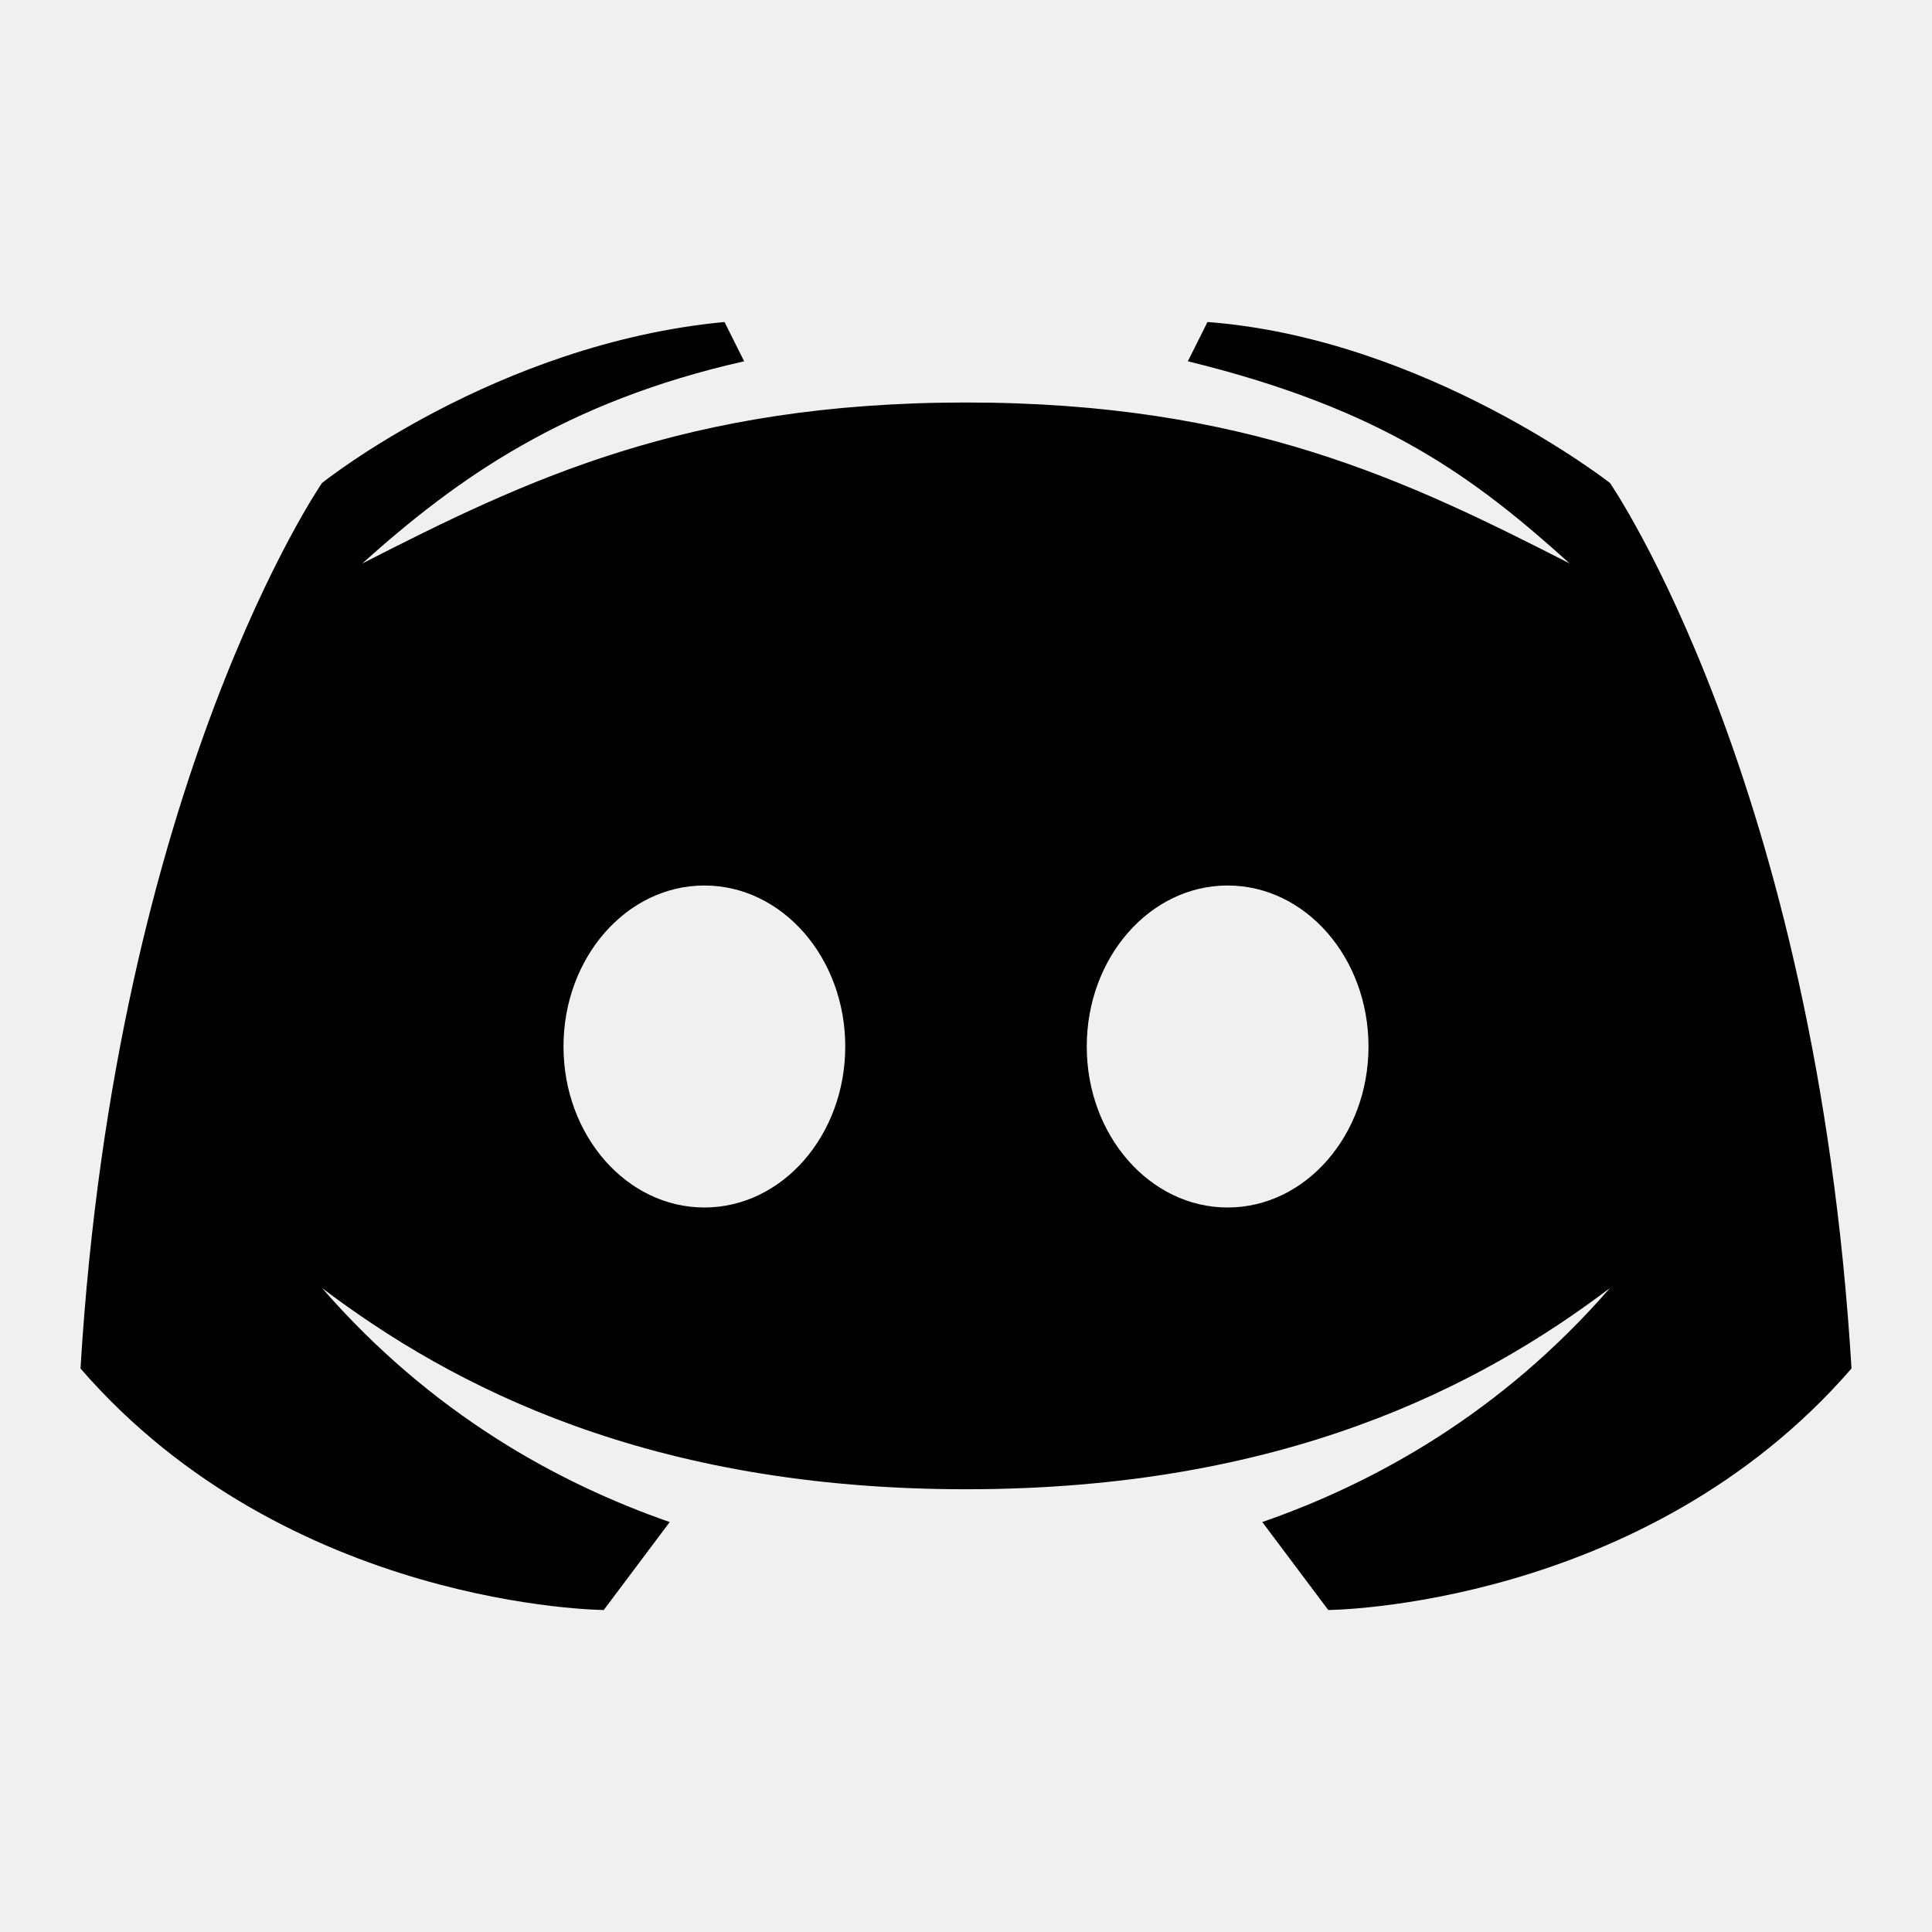
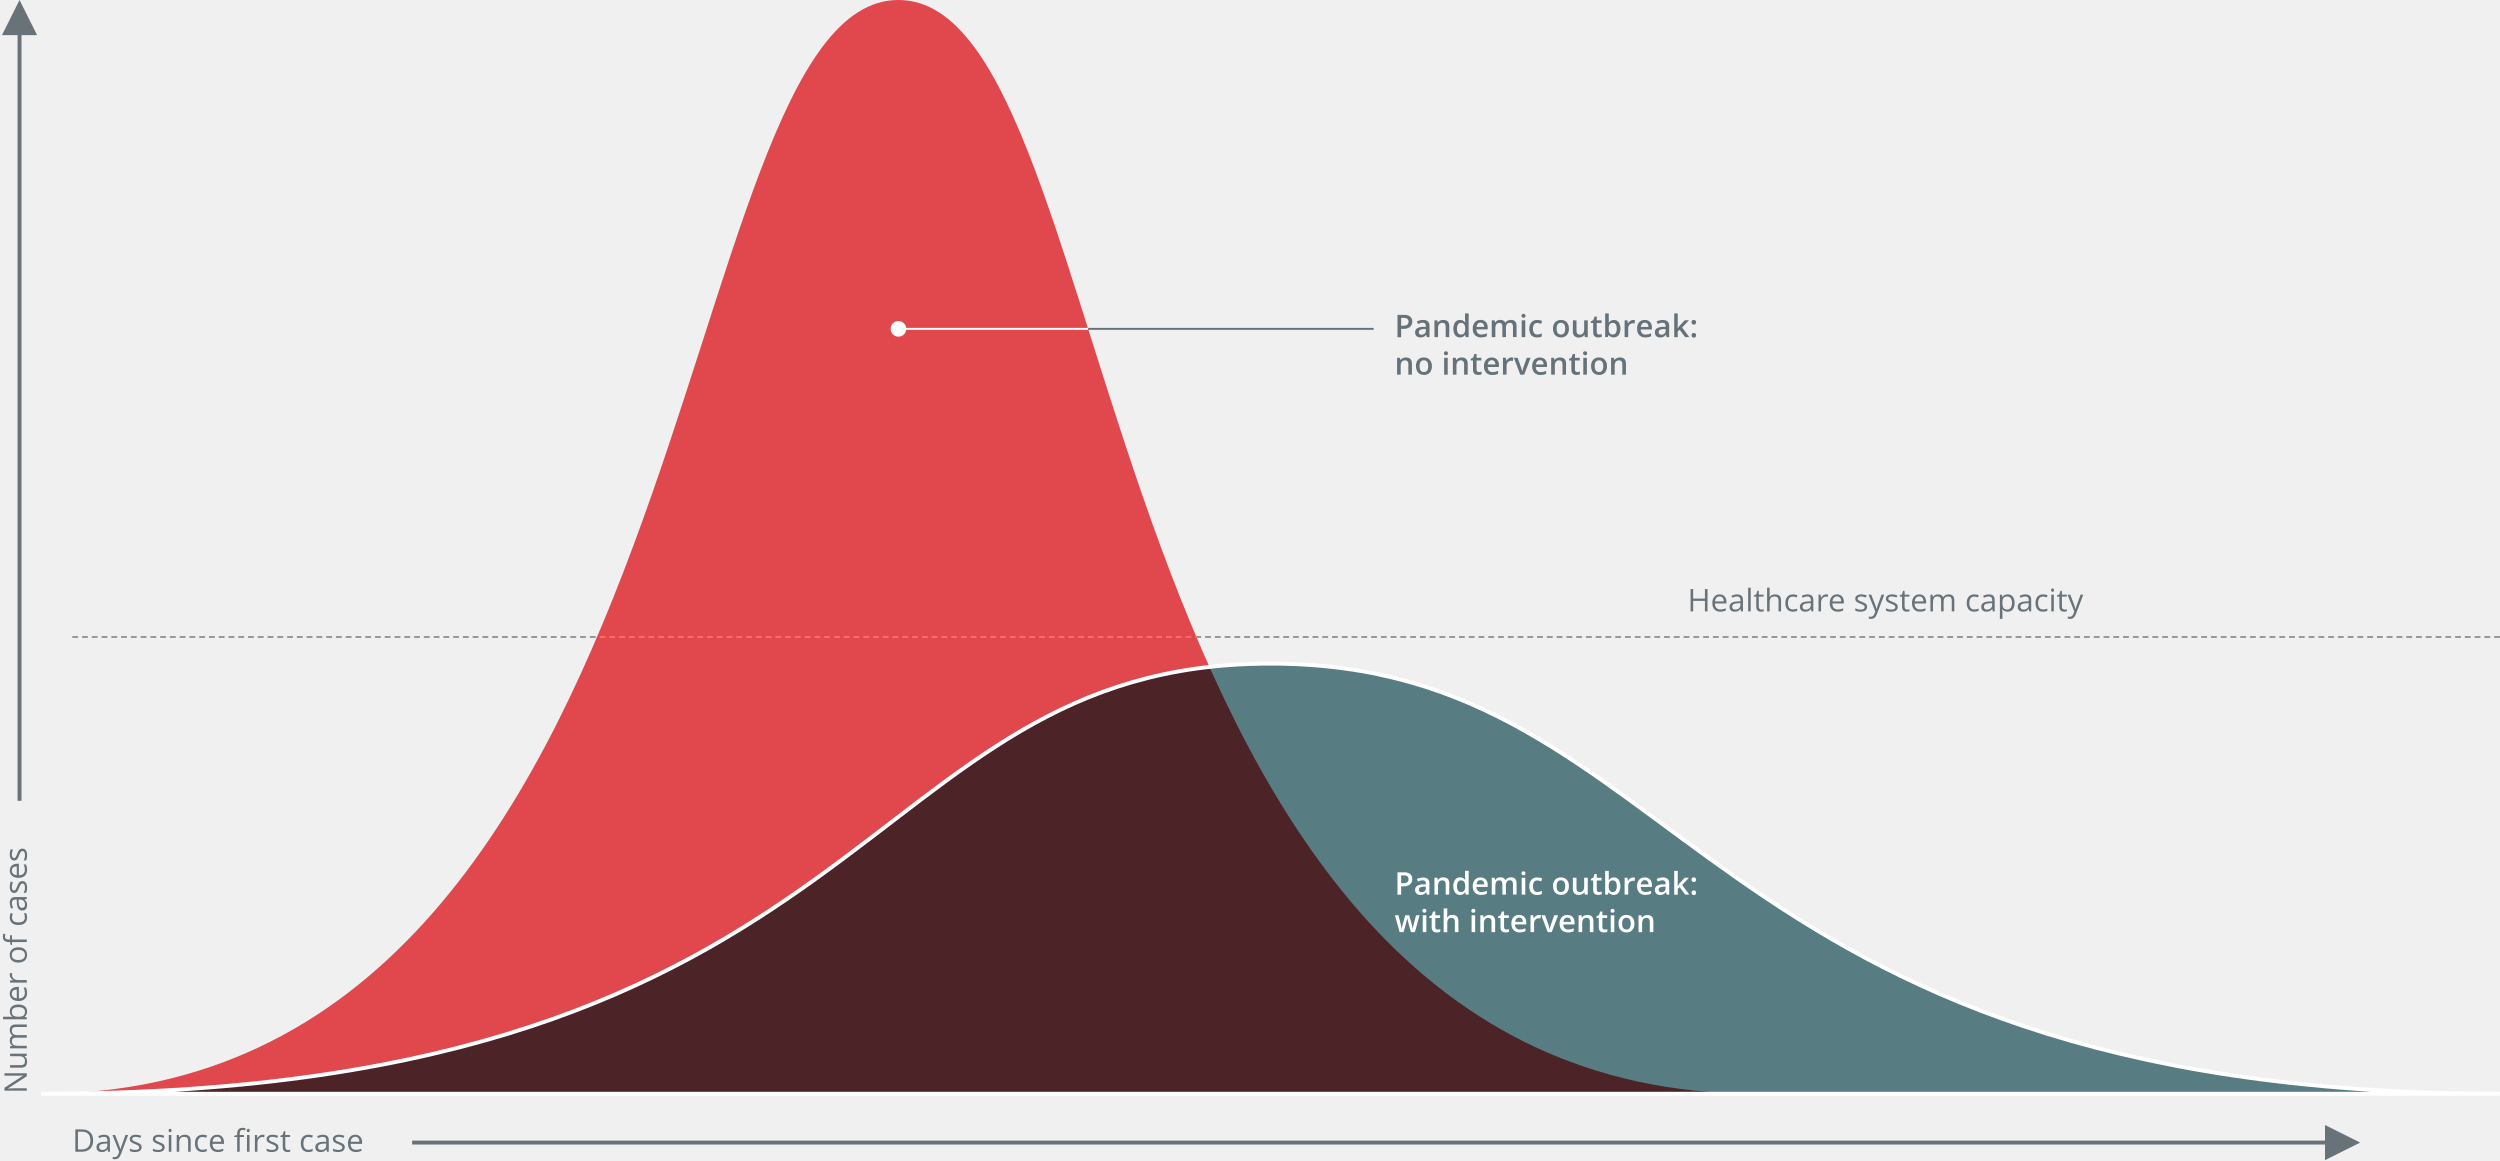
- <svg xmlns="http://www.w3.org/2000/svg" width="300" height="300" class="discord-logo-container" viewBox="0 0 48 48">
+ <svg xmlns="http://www.w3.org/2000/svg" viewBox="0 0 1280 594" role="img" aria-label="Graphic showing a steep curve in number of cases without intervention and a flatter curve with intervention">
  <defs>
-     <g>
-       <path id="discord-logo" d="m40,12c0,0 -4.585,-3.588 -10,-4l-0.488,0.976c4.896,1.198 7.142,2.915 9.488,5.024c-4.045,-2.065 -8.039,-4 -15,-4s-10.955,1.935 -15,4c2.346,-2.109 5.018,-4.015 9.488,-5.024l-0.488,-0.976c-5.681,0.537 -10,4 -10,4s-5.121,7.425 -6,22c5.162,5.953 13,6 13,6l1.639,-2.185c-2.782,-0.967 -5.924,-2.694 -8.639,-5.815c3.238,2.45 8.125,5 16,5s12.762,-2.55 16,-5c-2.715,3.121 -5.857,4.848 -8.639,5.815l1.639,2.185c0,0 7.838,-0.047 13,-6c-0.879,-14.575 -6,-22 -6,-22zm-22.5,18c-1.933,0 -3.5,-1.791 -3.5,-4c0,-2.209 1.567,-4 3.5,-4s3.5,1.791 3.5,4c0,2.209 -1.567,4 -3.5,4zm13,0c-1.933,0 -3.5,-1.791 -3.5,-4c0,-2.209 1.567,-4 3.5,-4s3.5,1.791 3.5,4c0,2.209 -1.567,4 -3.5,4z" />
+     <style>
+       .cls-1,.cls-7{isolation:isolate}.cls-7{font-size:16px;font-family:OpenSans-Regular,Open Sans}.cls-8{fill:#677279}.cls-7{fill:#677279}.cls-9{fill:#fff;stroke:none;}.cls-10{fill:#667279;stroke:none;}
+     </style>
+   </defs>
+   <g class="cls-1">
+     <g id="Layer_1" data-name="Layer 1">
+       <g id="capacity">
+         <path id="over" d="M460 0c118.88 0 93 560 439 560H21C362.67 560 341.12 0 460 0z" fill-rule="evenodd" fill="#e0484d" />
+       </g>
+       <g id="capacity-2" data-name="capacity">
+         <path id="under" d="M650.08 339.77C863.66 339.77 865.06 560 1280 560H21c432.28 0 415.5-220.23 629.08-220.23z" style="mix-blend-mode:multiply" fill="#577d82" fill-rule="evenodd" />
+         <path id="stroke" d="M650.5 339.77C864.08 339.77 865.06 560 1280 560H21c432.28 0 415.92-220.23 629.5-220.23z" stroke-width="2" stroke-miterlimit="10" stroke="#fff" fill="none" />
+       </g>
+       <g id="threshold">
+         <text id="label" transform="translate(864 313.03)" class="cls-7" style="isolation:isolate" fill="#677279" font-size="16" font-family="OpenSans-Regular,Open Sans">
+           Healthcare system capacity
+         </text>
+         <path id="threshold-line" style="mix-blend-mode:luminosity" stroke="#979797" stroke-dasharray="3 2" fill="none" d="M37 326.13h1243" />
+       </g>
+       <text id="label-2" data-name="label" class="cls-7" transform="matrix(0 -1 1 0 13.71 560)">
+         Number of cases
+       </text>
+       <path id="arrow-up" class="cls-8" d="M1208.4 585l-18 9v-8H211v-2h979.4v-8z" fill="#677279" />
+       <path id="arrow-up-2" data-name="arrow-up" class="cls-8" d="M10 0l9 18h-8v392H9V18H1z" fill="#677279" />
+       <text id="label-3" data-name="label" class="cls-7" transform="translate(37 589.69)">
+         Days since first case
+       </text>
+       <g class="cls-1">
+         <path class="cls-9" d="M723.07 450.08a3.32 3.32 0 01-1.17 2.74 5.15 5.15 0 01-3.34 1h-1.18v4.27h-1.87v-11.46h3.29a5 5 0 013.2.87 3.14 3.14 0 011.07 2.58zm-5.69 2.13h1a3.58 3.58 0 002.11-.5 1.86 1.86 0 00.67-1.57 1.8 1.8 0 00-.6-1.47 3 3 0 00-1.88-.48h-1.29zM730.56 458.05l-.36-1.2h-.07a3.53 3.53 0 01-1.25 1.07 4 4 0 01-1.63.29 2.75 2.75 0 01-2-.69 2.61 2.61 0 01-.71-1.95 2.27 2.27 0 011-2 5.72 5.72 0 013-.75h1.49v-.46a1.72 1.72 0 00-.38-1.24 1.56 1.56 0 00-1.2-.41 4.11 4.11 0 00-1.27.19 11.11 11.11 0 00-1.18.46l-.59-1.31a6.7 6.7 0 011.54-.56 7.55 7.55 0 011.58-.19 3.74 3.74 0 012.47.7 2.85 2.85 0 01.84 2.26v5.82zm-2.73-1.25a2.26 2.26 0 001.6-.56 2 2 0 00.61-1.57v-.75l-1.11.05a3.92 3.92 0 00-1.89.43 1.34 1.34 0 00-.59 1.19 1.15 1.15 0 00.35.89 1.48 1.48 0 001.03.32zM742 458.05h-1.8v-5.31a2.33 2.33 0 00-.41-1.5 1.57 1.57 0 00-1.27-.49 2 2 0 00-1.71.69 3.79 3.79 0 00-.54 2.3v4.31h-1.83v-8.64h1.44l.25 1.13h.1a2.53 2.53 0 011.11-1 3.63 3.63 0 011.59-.34q3.11 0 3.11 3.17zM747.51 458.21A3 3 0 01745 457a5.28 5.28 0 01-.9-3.29 5.2 5.2 0 01.92-3.3 3 3 0 012.54-1.19 3 3 0 012.59 1.26h.1a11 11 0 01-.14-1.47v-3.15h1.85v12.16h-1.46l-.32-1.13h-.09a2.93 2.93 0 01-2.58 1.32zm.49-1.49a2 2 0 001.65-.64 3.35 3.35 0 00.53-2.06v-.26a3.9 3.9 0 00-.53-2.32 2 2 0 00-1.67-.69 1.68 1.68 0 00-1.49.79 4 4 0 00-.52 2.24 3.94 3.94 0 00.51 2.19 1.71 1.71 0 001.52.75zM758.34 458.21a4.21 4.21 0 01-3.16-1.18 4.48 4.48 0 01-1.13-3.24 4.92 4.92 0 011.05-3.33 3.66 3.66 0 012.9-1.21 3.56 3.56 0 012.7 1 4 4 0 011 2.86v1h-5.76a2.81 2.81 0 00.68 1.94 2.35 2.35 0 001.8.67 7.15 7.15 0 001.43-.14 8.2 8.2 0 001.42-.48v1.49a6 6 0 01-1.36.45 8.25 8.25 0 01-1.57.17zm-.34-7.57a1.84 1.84 0 00-1.4.56 2.67 2.67 0 00-.63 1.61h3.92a2.41 2.41 0 00-.51-1.62 1.81 1.81 0 00-1.38-.55zM771.06 458.05h-1.84v-5.33a2.42 2.42 0 00-.38-1.48 1.4 1.4 0 00-1.17-.49 1.79 1.79 0 00-1.56.69 4.07 4.07 0 00-.49 2.3v4.31h-1.84v-8.64h1.44l.26 1.13h.09a2.4 2.4 0 011-1 3.32 3.32 0 011.51-.34 2.63 2.63 0 012.64 1.36h.12a2.67 2.67 0 011.08-1 3.42 3.42 0 011.59-.36 2.9 2.9 0 012.26.78 3.48 3.48 0 01.71 2.39V458h-1.84v-5.33a2.42 2.42 0 00-.38-1.48 1.41 1.41 0 00-1.18-.49 1.8 1.8 0 00-1.56.67 3.46 3.46 0 00-.5 2.05zM779 447.12a.93.93 0 011-1 1 1 0 01.75.26 1 1 0 01.27.76.93.93 0 01-1 1 1 1 0 01-.77-.27 1 1 0 01-.25-.75zm1.94 10.93h-1.83v-8.64h1.83zM787 458.21a3.81 3.81 0 01-3-1.15 4.77 4.77 0 01-1-3.28 4.84 4.84 0 011.07-3.36 4 4 0 013.08-1.17 5.76 5.76 0 012.46.51l-.55 1.48a5.45 5.45 0 00-1.92-.46c-1.5 0-2.25 1-2.25 3a3.55 3.55 0 00.56 2.18 1.93 1.93 0 001.64.73 4.65 4.65 0 002.32-.61v1.61a3.64 3.64 0 01-1 .41 6.53 6.53 0 01-1.41.11zM803.28 453.71a4.75 4.75 0 01-1.08 3.29 3.92 3.92 0 01-3 1.19 4.18 4.18 0 01-2.14-.55 3.63 3.63 0 01-1.43-1.57 5.41 5.41 0 01-.5-2.38 4.68 4.68 0 011.08-3.28 3.93 3.93 0 013-1.18 3.79 3.79 0 013 1.21 4.65 4.65 0 011.07 3.27zm-6.29 0c0 2 .74 3 2.21 3s2.19-1 2.19-3-.73-3-2.2-3a1.9 1.9 0 00-1.68.77 3.94 3.94 0 00-.51 2.23zM811.48 458.05l-.25-1.13h-.1a2.58 2.58 0 01-1.09.94 3.63 3.63 0 01-1.61.35 3.15 3.15 0 01-2.34-.79 3.21 3.21 0 01-.78-2.36v-5.65h1.85v5.33a2.29 2.29 0 00.41 1.48 1.53 1.53 0 001.27.5 2 2 0 001.7-.69 3.75 3.75 0 00.55-2.32v-4.3h1.84v8.64zM818.77 456.72a4.51 4.51 0 001.34-.21v1.38a3.6 3.6 0 01-.79.23 6.39 6.39 0 01-1 .09c-1.74 0-2.61-.92-2.61-2.75v-4.66h-1.18v-.8l1.26-.68.63-1.82h1.13v1.92H820v1.39h-2.46v4.62a1.29 1.29 0 00.33 1 1.21 1.21 0 00.9.29zM826.25 449.25a3 3 0 012.52 1.17 6.47 6.47 0 010 6.6 3.33 3.33 0 01-5.09 0h-.12l-.34 1h-1.37v-12.13h1.83v4.69h.08a2.91 2.91 0 012.49-1.33zm-.48 1.5a1.86 1.86 0 00-1.59.65 3.79 3.79 0 00-.51 2.19v.12a4.09 4.09 0 00.5 2.29 1.86 1.86 0 001.63.71 1.66 1.66 0 001.49-.78 4.14 4.14 0 00.5-2.23c0-1.97-.67-2.95-2.02-2.95zM836.19 449.25a4.51 4.51 0 01.91.08l-.18 1.71a3.59 3.59 0 00-.81-.09 2.37 2.37 0 00-1.79.72 2.61 2.61 0 00-.68 1.86v4.52h-1.84v-8.64h1.44l.24 1.52h.1a3.38 3.38 0 011.12-1.22 2.62 2.62 0 011.49-.46zM842.48 458.21a4.21 4.21 0 01-3.16-1.18 4.48 4.48 0 01-1.13-3.24 4.92 4.92 0 011-3.33 3.68 3.68 0 012.9-1.21 3.56 3.56 0 012.7 1 4 4 0 011 2.86v1h-5.76a2.81 2.81 0 00.68 1.94 2.35 2.35 0 001.8.67 7.15 7.15 0 001.43-.14 8.2 8.2 0 001.42-.48v1.49a6 6 0 01-1.36.45 8.18 8.18 0 01-1.52.17zm-.34-7.57a1.84 1.84 0 00-1.4.56 2.67 2.67 0 00-.63 1.61H844a2.41 2.41 0 00-.51-1.62 1.81 1.81 0 00-1.35-.55zM853.33 458.05l-.37-1.2h-.06a3.64 3.64 0 01-1.26 1.07 4 4 0 01-1.62.29 2.74 2.74 0 01-2-.69 2.57 2.57 0 01-.72-1.95 2.27 2.27 0 011-2 5.76 5.76 0 013-.75h1.49v-.46a1.72 1.72 0 00-.39-1.24 1.53 1.53 0 00-1.2-.41 4.16 4.16 0 00-1.27.19 10.17 10.17 0 00-1.17.46l-.56-1.36a6.61 6.61 0 011.53-.56 7.63 7.63 0 011.58-.19 3.74 3.74 0 012.49.72 2.81 2.81 0 01.84 2.26v5.82zm-2.74-1.25a2.29 2.29 0 001.61-.56 2 2 0 00.6-1.57v-.75l-1.1.05a3.86 3.86 0 00-1.89.43 1.34 1.34 0 00-.59 1.19 1.15 1.15 0 00.34.89 1.49 1.49 0 001.03.32zM859 453.49l1-1.3 2.6-2.78h2.12l-3.47 3.71 3.69 4.93h-2.14l-2.8-3.79-1 .83v3h-1.8v-12.2h1.8v5.93l-.09 1.67zM866.08 450.4a1 1 0 011.15-1.18 1.18 1.18 0 01.88.31 1.45 1.45 0 010 1.75 1.11 1.11 0 01-.87.32 1.07 1.07 0 01-.85-.32 1.22 1.22 0 01-.31-.88zm0 6.67a1.18 1.18 0 01.3-.87 1.1 1.1 0 01.85-.31 1.15 1.15 0 01.87.32 1.2 1.2 0 01.3.86 1.24 1.24 0 01-.3.88 1.12 1.12 0 01-.87.33 1.1 1.1 0 01-.85-.32 1.26 1.26 0 01-.3-.89zM722.4 477.25l-1.12-4c-.13-.43-.38-1.42-.73-3h-.07c-.31 1.41-.55 2.4-.72 3l-1.15 4h-2l-2.42-8.64H716l1.1 4.26c.25 1.05.43 1.95.53 2.7h.05c0-.38.13-.82.24-1.31s.2-.86.28-1.1l1.31-4.55h2l1.28 4.55c.08.25.17.64.29 1.17a8.41 8.41 0 01.21 1.22h.06a23.67 23.67 0 01.55-2.68l1.11-4.26h1.85l-2.44 8.64zM728.27 466.32a1 1 0 01.27-.76 1 1 0 01.77-.26.93.93 0 011 1 1 1 0 01-.27.74 1 1 0 01-.76.27 1 1 0 01-.77-.27 1 1 0 01-.24-.72zm2 10.93h-1.84v-8.64h1.84zM736.06 475.92a4.52 4.52 0 001.35-.21v1.38a3.77 3.77 0 01-.79.23 5.39 5.39 0 01-1 .09c-1.73 0-2.6-.92-2.6-2.75V470h-1.18v-.81l1.26-.68.63-1.82h1.13v1.92h2.46V470h-2.46v4.62a1.29 1.29 0 00.33 1 1.17 1.17 0 00.87.3zM746.73 477.25h-1.84v-5.31a2.34 2.34 0 00-.4-1.5 1.59 1.59 0 00-1.28-.49 2 2 0 00-1.7.69A3.84 3.84 0 00741 473v4.29h-1.84v-12.2H741v3.09a14.92 14.92 0 01-.09 1.58h.09a2.57 2.57 0 011-1 3.31 3.31 0 011.55-.35c2.1 0 3.14 1.06 3.14 3.17zM753.34 466.32a.93.93 0 011-1 1 1 0 01.75.26 1 1 0 01.27.76.93.93 0 01-1 1 1 1 0 01-.77-.27 1 1 0 01-.25-.75zm1.94 10.93h-1.83v-8.64h1.83zM765.51 477.25h-1.85v-5.31a2.34 2.34 0 00-.4-1.5A1.58 1.58 0 00762 470a2 2 0 00-1.7.69 3.79 3.79 0 00-.54 2.3v4.31h-1.83v-8.64h1.43l.26 1.13h.1a2.56 2.56 0 011.1-.95 3.67 3.67 0 011.6-.34q3.11 0 3.11 3.17zM771.28 475.92a4.41 4.41 0 001.34-.21v1.38a3.49 3.49 0 01-.78.23 5.39 5.39 0 01-1 .09c-1.74 0-2.61-.92-2.61-2.75V470h-1.18v-.81l1.27-.68.63-1.82h1.13v1.92h2.46V470h-2.46v4.62a1.29 1.29 0 00.33 1 1.17 1.17 0 00.87.3zM778.12 477.41a4.2 4.2 0 01-3.15-1.18 4.44 4.44 0 01-1.13-3.24 4.92 4.92 0 011-3.33 3.66 3.66 0 012.9-1.21 3.56 3.56 0 012.7 1 4 4 0 011 2.86v1h-5.75a2.81 2.81 0 00.68 1.94 2.34 2.34 0 001.8.67 7.15 7.15 0 001.43-.14 7.84 7.84 0 001.41-.48v1.49a5.79 5.79 0 01-1.35.45 8.29 8.29 0 01-1.54.17zm-.33-7.57a1.84 1.84 0 00-1.4.56 2.67 2.67 0 00-.63 1.61h3.92a2.37 2.37 0 00-.52-1.62 1.78 1.78 0 00-1.37-.55zM788 468.45a4.62 4.62 0 01.92.08l-.18 1.71a3.59 3.59 0 00-.81-.09 2.36 2.36 0 00-1.79.72 2.57 2.57 0 00-.68 1.86v4.52h-1.84v-8.64H785l.24 1.52h.09a3.47 3.47 0 011.12-1.22 2.64 2.64 0 011.55-.46zM792.44 477.25l-3.28-8.64h1.93l1.76 5a10.11 10.11 0 01.55 2.05h.06a13.85 13.85 0 01.55-2.05l1.76-5h2l-3.3 8.64zM802.8 477.41a4.2 4.2 0 01-3.15-1.18 4.44 4.44 0 01-1.13-3.24 4.92 4.92 0 011.05-3.33 3.66 3.66 0 012.9-1.21 3.56 3.56 0 012.7 1 4 4 0 011 2.86v1h-5.75a2.81 2.81 0 00.68 1.94 2.34 2.34 0 001.8.67 7.15 7.15 0 001.43-.14 7.84 7.84 0 001.41-.48v1.49a5.79 5.79 0 01-1.35.45 8.29 8.29 0 01-1.59.17zm-.33-7.57a1.84 1.84 0 00-1.4.56 2.55 2.55 0 00-.63 1.61h3.92a2.37 2.37 0 00-.52-1.62 1.78 1.78 0 00-1.37-.55zM815.85 477.25H814v-5.31a2.4 2.4 0 00-.4-1.5 1.59 1.59 0 00-1.28-.49 2 2 0 00-1.71.69 3.87 3.87 0 00-.53 2.3v4.31h-1.84v-8.64h1.44l.26 1.13h.06a2.53 2.53 0 011.11-.95 3.63 3.63 0 011.59-.34c2.08 0 3.11 1.06 3.11 3.17zM821.62 475.92a4.52 4.52 0 001.35-.21v1.38a3.6 3.6 0 01-.79.23 5.36 5.36 0 01-1 .09c-1.74 0-2.61-.92-2.61-2.75V470h-1.17v-.81l1.26-.68.63-1.82h1.13v1.92h2.46V470h-2.46v4.62a1.29 1.29 0 00.33 1 1.2 1.2 0 00.87.3zM824.59 466.32a1 1 0 112.06 0 1 1 0 01-.27.74 1.2 1.2 0 01-1.52 0 1 1 0 01-.27-.74zm1.94 10.93h-1.83v-8.64h1.83zM836.82 472.91a4.7 4.7 0 01-1.09 3.31 3.89 3.89 0 01-3 1.19 4.18 4.18 0 01-2.14-.55 3.63 3.63 0 01-1.43-1.57 5.41 5.41 0 01-.5-2.38 4.68 4.68 0 011.08-3.28 3.93 3.93 0 013-1.18 3.79 3.79 0 013 1.21 4.65 4.65 0 011.08 3.25zm-6.29 0c0 2 .74 3 2.21 3s2.19-1 2.19-3-.73-3-2.2-3a1.9 1.9 0 00-1.68.77 3.85 3.85 0 00-.52 2.23zM846.53 477.25h-1.84v-5.31a2.4 2.4 0 00-.4-1.5A1.59 1.59 0 00843 470a2 2 0 00-1.71.69 3.87 3.87 0 00-.53 2.3v4.31h-1.84v-8.64h1.44l.25 1.13h.1a2.53 2.53 0 011.11-.95 3.63 3.63 0 011.59-.34c2.08 0 3.11 1.06 3.11 3.17z" />
+       </g>
+       <g class="cls-1">
+         <path class="cls-10" d="M723.07 164.65a3.32 3.32 0 01-1.17 2.74 5.15 5.15 0 01-3.34 1h-1.18v4.28h-1.87V161.2h3.29a5 5 0 013.2.87 3.14 3.14 0 011.07 2.58zm-5.69 2.12h1a3.51 3.51 0 002.11-.5 1.83 1.83 0 00.67-1.56 1.78 1.78 0 00-.6-1.47 3 3 0 00-1.88-.48h-1.29zM730.56 172.62l-.36-1.21h-.07a3.47 3.47 0 01-1.25 1.08 4 4 0 01-1.63.28 2.79 2.79 0 01-2-.68 2.61 2.61 0 01-.71-2 2.3 2.3 0 011-2 5.83 5.83 0 013-.74h1.49v-.46a1.72 1.72 0 00-.38-1.24 1.56 1.56 0 00-1.2-.41 4.11 4.11 0 00-1.27.19 11.11 11.11 0 00-1.18.46l-.59-1.31A6.7 6.7 0 01727 164a6.94 6.94 0 011.58-.19 3.74 3.74 0 012.49.72 2.85 2.85 0 01.84 2.26v5.82zm-2.73-1.25a2.26 2.26 0 001.6-.56 2 2 0 00.61-1.57v-.75h-1.11a3.81 3.81 0 00-1.93.51 1.33 1.33 0 00-.59 1.19 1.15 1.15 0 00.35.89 1.48 1.48 0 001.07.29zM742 172.62h-1.8v-5.32a2.32 2.32 0 00-.41-1.49 1.54 1.54 0 00-1.27-.49 2 2 0 00-1.71.69 3.77 3.77 0 00-.54 2.3v4.31h-1.83V164h1.44l.25 1.13h.1a2.53 2.53 0 011.11-1 3.63 3.63 0 011.59-.34c2.07 0 3.11 1.06 3.11 3.16zM747.51 172.77a3 3 0 01-2.51-1.17 6.44 6.44 0 010-6.6 3 3 0 012.54-1.18 3 3 0 012.59 1.26h.1a11 11 0 01-.14-1.47v-3.15h1.85v12.16h-1.44l-.32-1.14h-.09a2.93 2.93 0 01-2.58 1.29zm.49-1.48a2 2 0 001.65-.64 3.35 3.35 0 00.53-2.06v-.26a3.9 3.9 0 00-.53-2.32 2 2 0 00-1.67-.69 1.68 1.68 0 00-1.49.79 4 4 0 00-.52 2.23 4 4 0 00.51 2.2 1.71 1.71 0 001.52.75zM758.34 172.77a4.2 4.2 0 01-3.16-1.17 4.52 4.52 0 01-1.13-3.24 4.92 4.92 0 011.05-3.36 3.63 3.63 0 012.9-1.21 3.56 3.56 0 012.7 1 4 4 0 011 2.86v1h-5.76a2.76 2.76 0 00.68 1.93 2.32 2.32 0 001.8.68 7.15 7.15 0 001.43-.14 8.2 8.2 0 001.42-.48v1.49a6 6 0 01-1.36.45 8.3 8.3 0 01-1.57.19zm-.34-7.56a1.84 1.84 0 00-1.4.56 2.67 2.67 0 00-.63 1.61h3.92a2.41 2.41 0 00-.51-1.62 1.78 1.78 0 00-1.38-.55zM771.06 172.62h-1.84v-5.33a2.4 2.4 0 00-.38-1.48 1.37 1.37 0 00-1.17-.49 1.79 1.79 0 00-1.56.69 4.07 4.07 0 00-.49 2.3v4.31h-1.84V164h1.44l.26 1.13h.09a2.4 2.4 0 011-1 3.32 3.32 0 011.51-.34 2.62 2.62 0 012.64 1.36h.12a2.67 2.67 0 011.08-1 3.42 3.42 0 011.59-.36 2.9 2.9 0 012.26.78 3.47 3.47 0 01.71 2.38v5.64h-1.84v-5.33a2.4 2.4 0 00-.38-1.48 1.38 1.38 0 00-1.18-.49 1.8 1.8 0 00-1.56.67 3.44 3.44 0 00-.5 2zM779 161.69a1 1 0 112.06 0 .93.93 0 01-1 1 1 1 0 01-.77-.27 1 1 0 01-.29-.73zm1.94 10.93h-1.83V164h1.83zM787 172.77a3.8 3.8 0 01-3-1.14 5.8 5.8 0 01.05-6.64 4 4 0 013.08-1.17 5.76 5.76 0 012.46.51l-.55 1.47a5.63 5.63 0 00-1.92-.45c-1.5 0-2.25 1-2.25 3a3.55 3.55 0 00.56 2.18 1.93 1.93 0 001.64.73 4.65 4.65 0 002.32-.61v1.6a3.4 3.4 0 01-1 .42 6.6 6.6 0 01-1.39.1zM803.28 168.28a4.76 4.76 0 01-1.08 3.31 3.92 3.92 0 01-3 1.18 4.17 4.17 0 01-2.14-.54 3.63 3.63 0 01-1.43-1.57 5.44 5.44 0 01-.5-2.38 4.68 4.68 0 011.08-3.28 3.9 3.9 0 013-1.18 3.79 3.79 0 013 1.21 4.65 4.65 0 011.07 3.25zm-6.29 0c0 2 .74 3 2.21 3s2.19-1 2.19-3-.73-3-2.2-3a1.9 1.9 0 00-1.68.77 3.94 3.94 0 00-.51 2.23zM811.48 172.62l-.25-1.14h-.1a2.54 2.54 0 01-1.09 1 3.63 3.63 0 01-1.61.34 3.15 3.15 0 01-2.34-.78 3.22 3.22 0 01-.78-2.37V164h1.85v5.32a2.3 2.3 0 00.41 1.49 1.56 1.56 0 001.27.5 2 2 0 001.7-.69 3.75 3.75 0 00.55-2.32V164h1.84v8.64zM818.77 171.29a4.51 4.51 0 001.34-.21v1.38a3.65 3.65 0 01-.79.22 5.36 5.36 0 01-1 .09c-1.74 0-2.61-.91-2.61-2.75v-4.65h-1.18v-.82l1.26-.67.63-1.83h1.13V164H820v1.39h-2.46V170a1.29 1.29 0 00.33 1 1.25 1.25 0 00.9.29zM826.25 163.82a3 3 0 012.52 1.17 6.47 6.47 0 010 6.6 3.33 3.33 0 01-5.09 0h-.12l-.34 1h-1.37v-12.13h1.83v4.7h.08a2.91 2.91 0 012.49-1.34zm-.48 1.5a1.86 1.86 0 00-1.59.65 3.79 3.79 0 00-.51 2.19v.12a4.09 4.09 0 00.5 2.29 1.86 1.86 0 001.63.7 1.65 1.65 0 001.49-.77 4.16 4.16 0 00.5-2.23c0-1.97-.67-2.95-2.02-2.95zM836.19 163.82a4.51 4.51 0 01.91.08l-.18 1.71a3.59 3.59 0 00-.81-.09 2.4 2.4 0 00-1.79.71 2.64 2.64 0 00-.68 1.87v4.52h-1.84V164h1.44l.24 1.52h.1a3.41 3.41 0 011.12-1.23 2.68 2.68 0 011.49-.47zM842.48 172.77a4.2 4.2 0 01-3.16-1.17 4.52 4.52 0 01-1.13-3.24 4.92 4.92 0 011-3.33 3.65 3.65 0 012.9-1.21 3.56 3.56 0 012.7 1 4 4 0 011 2.86v1h-5.76a2.76 2.76 0 00.68 1.93 2.32 2.32 0 001.8.68 7.15 7.15 0 001.43-.14 8.2 8.2 0 001.42-.48v1.49a6 6 0 01-1.36.45 8.23 8.23 0 01-1.52.16zm-.34-7.56a1.84 1.84 0 00-1.4.56 2.67 2.67 0 00-.63 1.61H844a2.41 2.41 0 00-.51-1.62 1.78 1.78 0 00-1.35-.55zM853.33 172.62l-.37-1.21h-.06a3.57 3.57 0 01-1.26 1.08 4 4 0 01-1.62.28 2.78 2.78 0 01-2-.68 2.57 2.57 0 01-.72-2 2.3 2.3 0 011-2 5.87 5.87 0 013-.74h1.49v-.46a1.72 1.72 0 00-.39-1.24 1.53 1.53 0 00-1.2-.41 4.16 4.16 0 00-1.27.19 10.17 10.17 0 00-1.17.46l-.59-1.31a6.61 6.61 0 011.53-.56 7 7 0 011.58-.19 3.74 3.74 0 012.49.72 2.81 2.81 0 01.84 2.26v5.82zm-2.74-1.25a2.29 2.29 0 001.61-.56 2 2 0 00.6-1.57v-.75h-1.1a3.75 3.75 0 00-1.89.43 1.33 1.33 0 00-.59 1.19 1.15 1.15 0 00.34.89 1.49 1.49 0 001.03.37zM859 168.05l1-1.29 2.6-2.78h2.12l-3.47 3.71 3.69 4.93h-2.14l-2.8-3.79-1 .83v3h-1.8v-12.2h1.8v5.93l-.09 1.66zM866.08 165a1 1 0 011.15-1.18 1.14 1.14 0 01.88.31 1.45 1.45 0 010 1.75 1.15 1.15 0 01-.87.32 1.07 1.07 0 01-.85-.32 1.24 1.24 0 01-.31-.88zm0 6.67a1.18 1.18 0 01.3-.87 1.1 1.1 0 01.85-.31 1.15 1.15 0 01.87.32 1.2 1.2 0 01.3.86 1.25 1.25 0 01-.3.88 1.11 1.11 0 01-.87.32 1.07 1.07 0 01-.85-.32 1.22 1.22 0 01-.3-.91zM722.91 191.82h-1.84v-5.31a2.34 2.34 0 00-.4-1.5 1.59 1.59 0 00-1.28-.49 2 2 0 00-1.7.69 3.79 3.79 0 00-.54 2.3v4.31h-1.84v-8.64h1.44l.26 1.13h.09a2.53 2.53 0 011.11-.95 3.63 3.63 0 011.59-.34c2.08 0 3.11 1.06 3.11 3.17zM733.13 187.48a4.76 4.76 0 01-1.08 3.31 3.9 3.9 0 01-3 1.18 4.2 4.2 0 01-2.14-.54 3.69 3.69 0 01-1.43-1.57 5.44 5.44 0 01-.5-2.38 4.68 4.68 0 011.02-3.28 3.9 3.9 0 013-1.18 3.79 3.79 0 013 1.21 4.65 4.65 0 011.13 3.25zm-6.29 0c0 2 .74 3 2.21 3s2.19-1 2.19-3-.73-3-2.2-3a1.9 1.9 0 00-1.68.77 3.94 3.94 0 00-.52 2.23zM739.29 180.89a1 1 0 01.27-.76 1 1 0 01.77-.26 1 1 0 01.75.26 1 1 0 01.27.76.93.93 0 01-1 1 1 1 0 01-.77-.27 1 1 0 01-.29-.73zm1.94 10.93h-1.83v-8.64h1.83zM751.46 191.82h-1.84v-5.31a2.33 2.33 0 00-.41-1.5 1.56 1.56 0 00-1.27-.49 2 2 0 00-1.71.69 3.87 3.87 0 00-.53 2.3v4.31h-1.84v-8.64h1.44l.25 1.13h.1a2.53 2.53 0 011.11-.95 3.63 3.63 0 011.59-.34q3.1 0 3.11 3.17zM757.23 190.49a4.52 4.52 0 001.35-.21v1.38a3.65 3.65 0 01-.79.22 5.36 5.36 0 01-1 .09c-1.74 0-2.61-.91-2.61-2.75v-4.65H753v-.81l1.26-.68.63-1.82H756v1.92h2.46v1.39H756v4.62a1.3 1.3 0 00.33 1 1.23 1.23 0 00.9.3zM764.08 192a4.16 4.16 0 01-3.15-1.17 4.46 4.46 0 01-1.14-3.24 4.92 4.92 0 011.05-3.33 3.65 3.65 0 012.9-1.21 3.6 3.6 0 012.71 1 4 4 0 011 2.86v1h-5.76a2.88 2.88 0 00.68 1.94 2.41 2.41 0 001.8.67 7.15 7.15 0 001.43-.14 8.2 8.2 0 001.42-.48v1.49a5.86 5.86 0 01-1.36.45 8.23 8.23 0 01-1.58.16zm-.34-7.56a1.84 1.84 0 00-1.4.56 2.67 2.67 0 00-.63 1.61h3.92a2.41 2.41 0 00-.51-1.62 1.8 1.8 0 00-1.38-.58zM773.91 183a4.51 4.51 0 01.91.08l-.18 1.71a3.59 3.59 0 00-.81-.09 2.36 2.36 0 00-1.79.72 2.6 2.6 0 00-.68 1.86v4.52h-1.84v-8.64H771l.24 1.52h.1a3.49 3.49 0 011.12-1.23 2.68 2.68 0 011.45-.45zM778.39 191.82l-3.28-8.64h1.94l1.75 5a9.34 9.34 0 01.55 2.05h.06a13.85 13.85 0 01.55-2.05l1.76-5h1.95l-3.29 8.64zM788.76 192a4.16 4.16 0 01-3.15-1.17 4.46 4.46 0 01-1.14-3.24 4.92 4.92 0 011-3.33 3.65 3.65 0 012.9-1.21 3.56 3.56 0 012.7 1 3.94 3.94 0 011 2.86v1h-5.76a2.88 2.88 0 00.68 1.94 2.41 2.41 0 001.8.67 7.15 7.15 0 001.43-.14 8.2 8.2 0 001.42-.48v1.49a5.86 5.86 0 01-1.36.45 8.23 8.23 0 01-1.52.16zm-.34-7.56a1.84 1.84 0 00-1.4.56 2.67 2.67 0 00-.63 1.61h3.92a2.41 2.41 0 00-.51-1.62 1.81 1.81 0 00-1.38-.58zM801.8 191.82H800v-5.31a2.34 2.34 0 00-.4-1.5 1.59 1.59 0 00-1.28-.49 2 2 0 00-1.7.69 3.79 3.79 0 00-.54 2.3v4.31h-1.88v-8.64h1.44l.26 1.13h.1a2.53 2.53 0 011.11-.95 3.64 3.64 0 011.6-.34q3.1 0 3.1 3.17zM807.58 190.49a4.46 4.46 0 001.34-.21v1.38a3.54 3.54 0 01-.78.22 5.47 5.47 0 01-1 .09c-1.74 0-2.61-.91-2.61-2.75v-4.65h-1.18v-.81l1.27-.68.62-1.82h1.14v1.92h2.46v1.39h-2.46v4.62a1.3 1.3 0 00.33 1 1.21 1.21 0 00.87.3zM810.54 180.89a1 1 0 01.27-.76 1 1 0 01.77-.26 1 1 0 01.75.26 1 1 0 01.27.76.93.93 0 01-1 1 1 1 0 01-.77-.27 1 1 0 01-.29-.73zm1.94 10.93h-1.83v-8.64h1.83zM822.77 187.48a4.76 4.76 0 01-1.08 3.31 3.9 3.9 0 01-3 1.18 4.2 4.2 0 01-2.14-.54 3.69 3.69 0 01-1.43-1.57 5.44 5.44 0 01-.5-2.38 4.68 4.68 0 011.08-3.28 3.9 3.9 0 013-1.18 3.79 3.79 0 013 1.21 4.65 4.65 0 011.07 3.25zm-6.29 0c0 2 .74 3 2.22 3s2.18-1 2.18-3-.73-3-2.2-3a1.9 1.9 0 00-1.68.77 3.94 3.94 0 00-.52 2.23zM832.48 191.82h-1.84v-5.31a2.34 2.34 0 00-.4-1.5 1.59 1.59 0 00-1.28-.49 2 2 0 00-1.7.69 3.79 3.79 0 00-.54 2.3v4.31h-1.84v-8.64h1.44l.26 1.13h.09a2.53 2.53 0 011.11-.95 3.64 3.64 0 011.6-.34q3.11 0 3.1 3.17z" />
+       </g>
+       <path stroke="#677279" stroke-miterlimit="10" fill="none" d="M703.3 168.37H557.07" />
+       <circle class="cls-9" cx="460" cy="168.37" r="4" />
+       <path stroke-miterlimit="10" stroke="#fff" fill="none" d="M557.07 168.37H460" />
    </g>
-   </defs>
-   <g class="discord-logo">
-     <use class="discord-original" href="#discord-logo">
-     </use>
-     <animateTransform attributeName="transform" type="rotate" values="0 24 24;-18 24 24;16.8 24 24;-11.4 24 24;8.7 24 24;-7.5 24 24;6 24 24;-4.8 24 24;3.79 24 24;-3.12 24 24;2.52 24 24;-2.01 24 24;1.56 24 24;-1.2 24 24;0.96 24 24;-0.75 24 24;0.6 24 24;-0.48 24 24;0.384 24 24;0 24 24;0 24 24;0 24 24;0 24 24;0 24 24;0 24 24" begin="0s" dur="2s" fill="freeze" repeatCount="indefinite" />
  </g>
-   <animate fill="freeze" dur="4000ms" begin="0s" values="#DA7272;#DABF72;#A6DA72;#72DA8C;#72DADA;#728CDA;#A672DA;#DA72C0;#DA7272" calMode="linear" attributeName="fill" repeatCount="indefinite" />
</svg>
